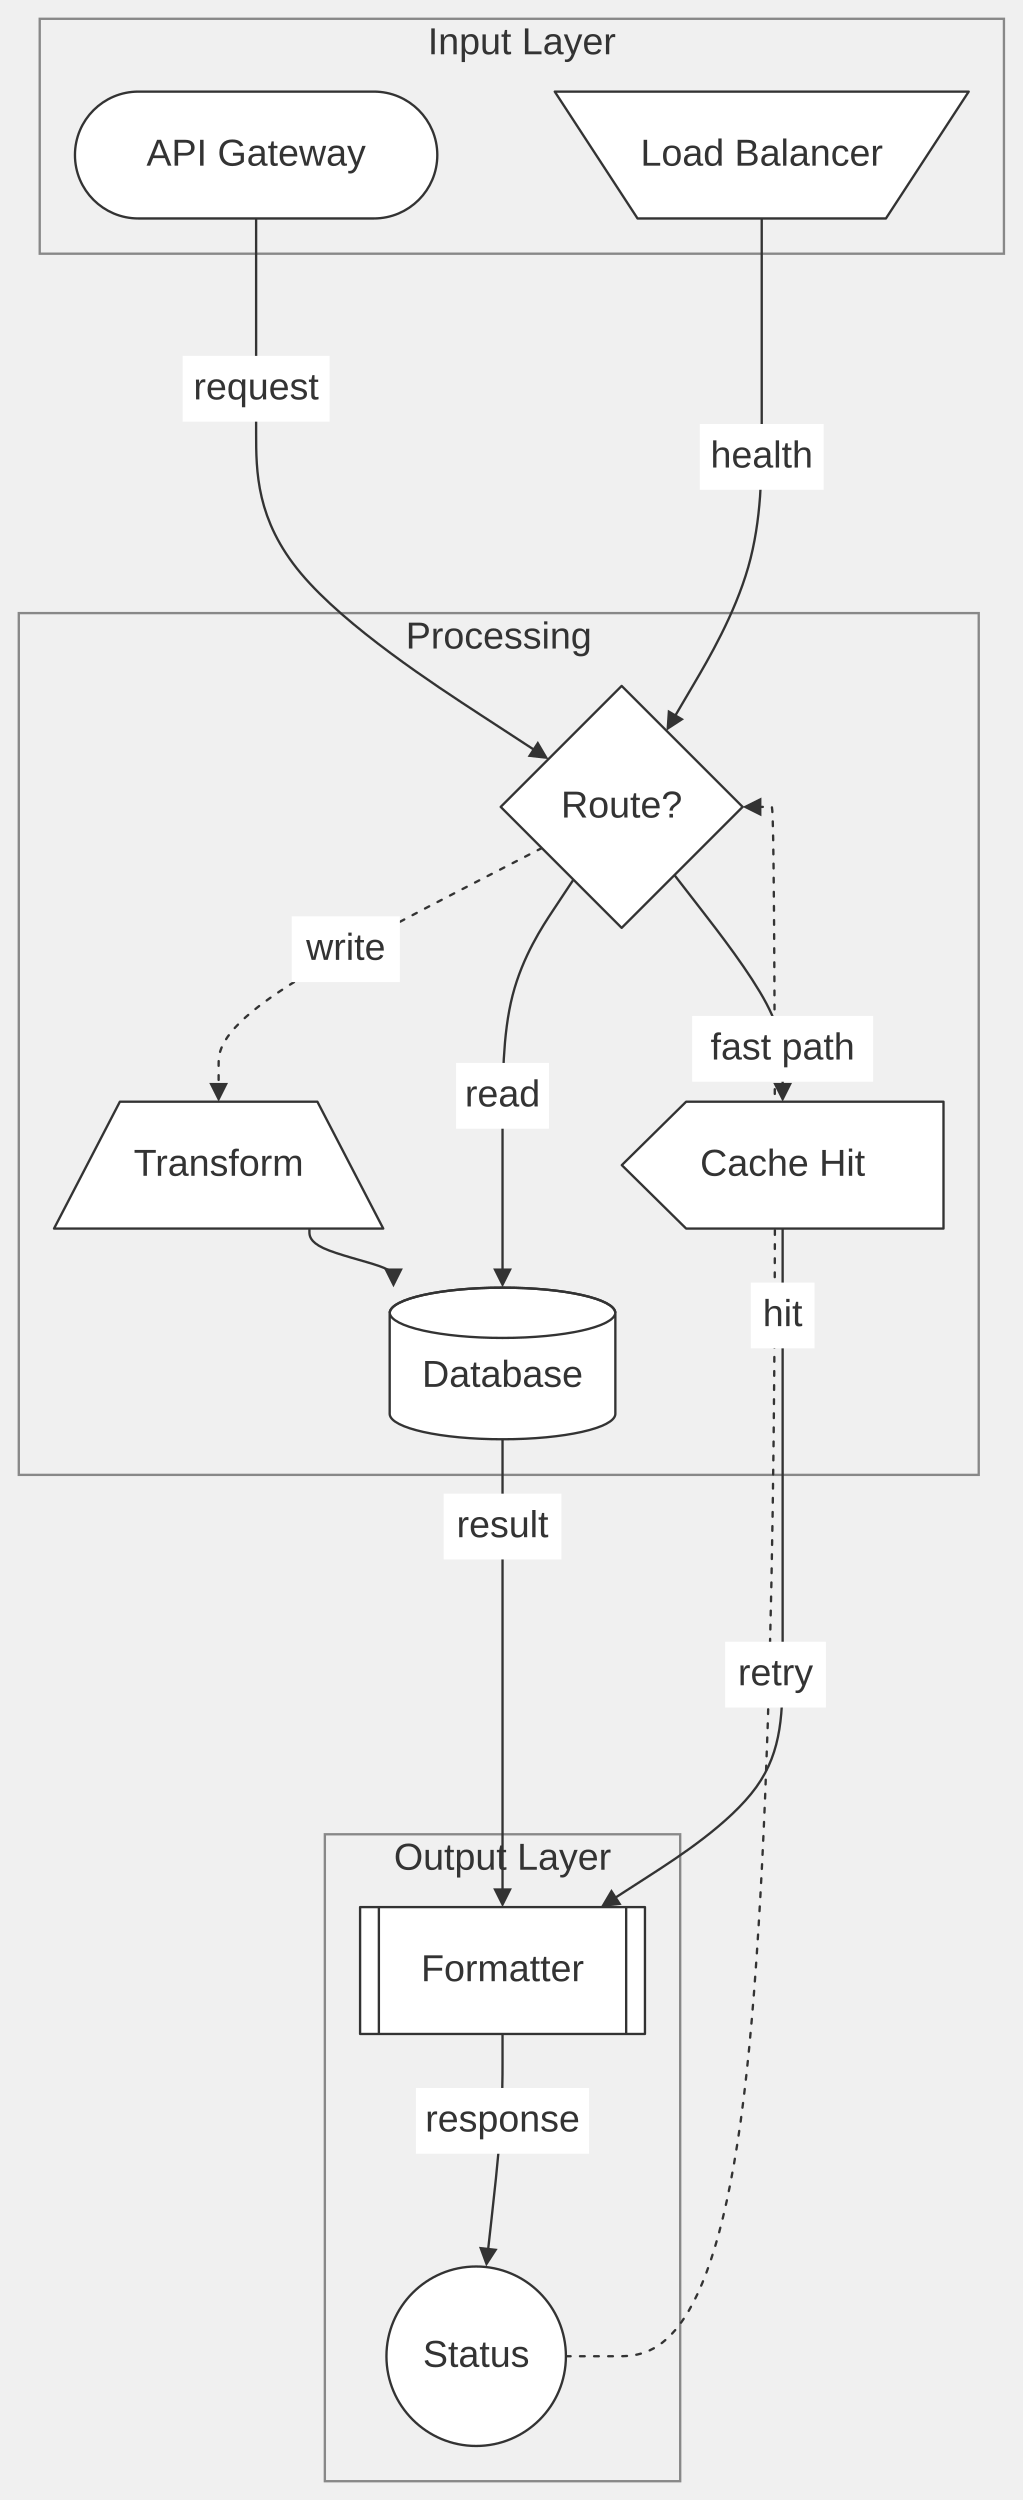
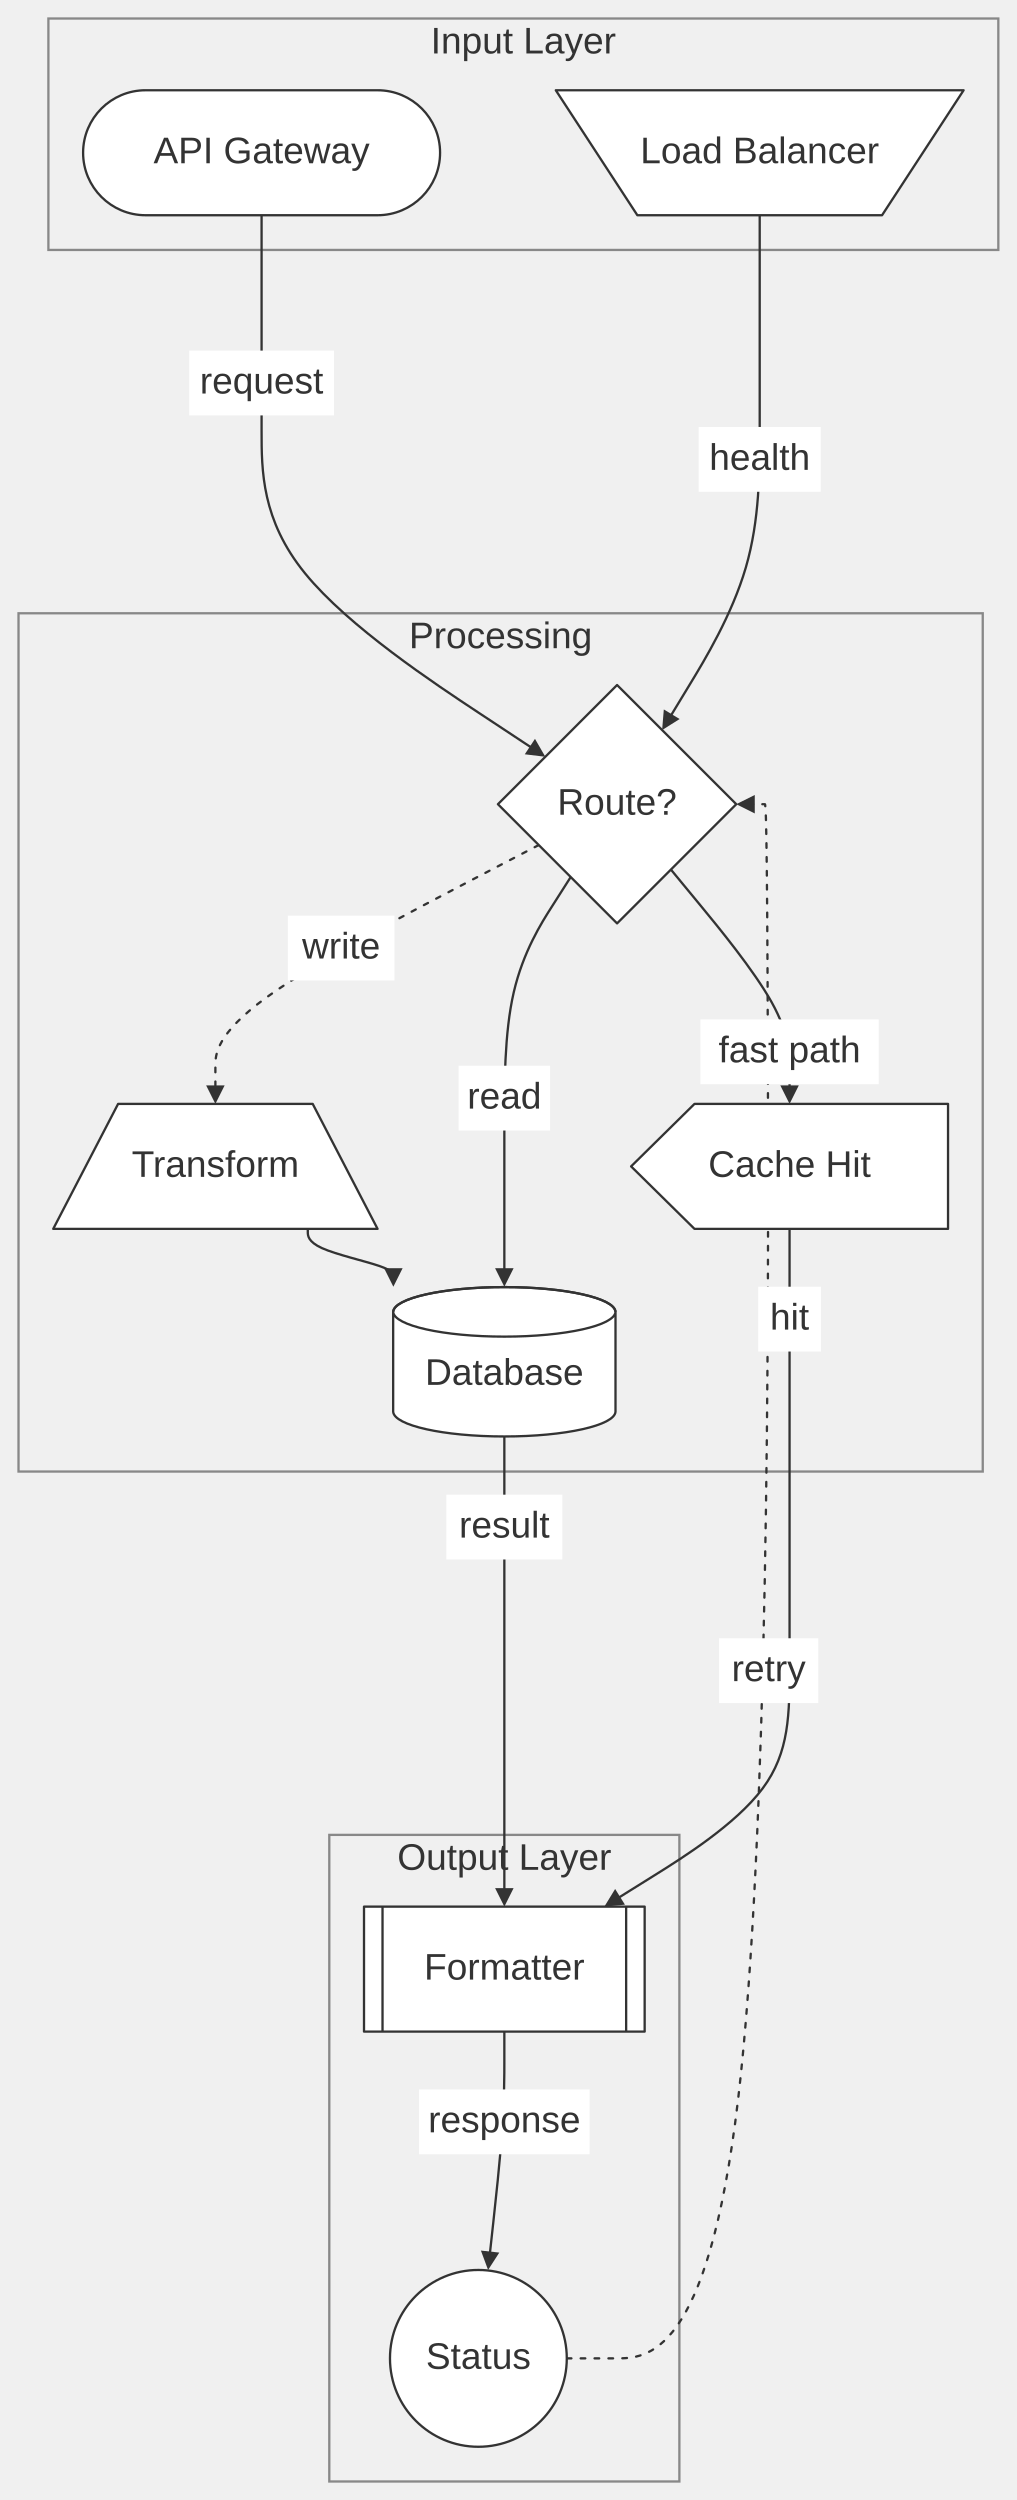
- <svg xmlns="http://www.w3.org/2000/svg" width="100%" viewBox="0 0 435.38 1064.26" style="max-width: 435.38px; background-color: transparent;" font-family="&quot;trebuchet ms&quot;, verdana, arial, sans-serif" font-size="16.00">
+ <svg xmlns="http://www.w3.org/2000/svg" width="100%" viewBox="0 0 439.38 1080.26" style="max-width: 439.38px; background-color: transparent;" font-family="&quot;trebuchet ms&quot;, verdana, arial, sans-serif" font-size="16.00">
  <defs>
    <marker id="arrowhead" viewBox="0 0 10.00 10.00" refX="5.00" refY="5.00" markerWidth="8.00" markerHeight="8.00" orient="auto-start-reverse" markerUnits="userSpaceOnUse">
      <path d="M 0 0 L 10.00 5.00 L 0 10.00 z" fill="#333" />
    </marker>
  </defs>
  <g transform="translate(-20.00,-19.00)">
    <g class="clusters">
-       <rect class="subgraph" x="36.91" y="27.00" width="410.47" height="100.00" fill="none" stroke="#888" stroke-width="1.00" />
-       <text x="242.14" y="31.00" text-anchor="middle" dominant-baseline="hanging" fill="#333">Input Layer</text>
-       <rect class="subgraph" x="158.29" y="799.86" width="151.27" height="275.40" fill="none" stroke="#888" stroke-width="1.00" />
-       <text x="233.93" y="803.86" text-anchor="middle" dominant-baseline="hanging" fill="#333">Output Layer</text>
-       <rect class="subgraph" x="28.00" y="280.00" width="408.65" height="366.86" fill="none" stroke="#888" stroke-width="1.00" />
-       <text x="232.32" y="284.00" text-anchor="middle" dominant-baseline="hanging" fill="#333">Processing</text>
+       <rect class="subgraph" x="40.91" y="27.00" width="410.47" height="100.00" fill="none" stroke="#888" stroke-width="1.00" />
+       <text x="246.14" y="31.00" text-anchor="middle" dominant-baseline="hanging" fill="#333">Input Layer</text>
+       <rect class="subgraph" x="162.29" y="811.86" width="151.27" height="279.40" fill="none" stroke="#888" stroke-width="1.00" />
+       <text x="237.93" y="815.86" text-anchor="middle" dominant-baseline="hanging" fill="#333">Output Layer</text>
+       <rect class="subgraph" x="28.00" y="284.00" width="416.65" height="370.86" fill="none" stroke="#888" stroke-width="1.00" />
+       <text x="236.32" y="288.00" text-anchor="middle" dominant-baseline="hanging" fill="#333">Processing</text>
    </g>
    <g class="edgePaths">
-       <path d="M129.03,112.00 L129.03,120.00 L129.03,127.00 C129.03,134.00 129.03,148.00 129.03,161.17 C129.03,174.33 129.03,186.67 129.03,203.17 C129.03,219.67 129.03,240.33 148.10,263.10 C167.16,285.87 205.29,310.74 224.36,323.18 L243.42,335.61 L250.13,339.98" stroke="#333" stroke-width="1.00" fill="none" stroke-linecap="round" stroke-linejoin="round" marker-end="url(#arrowhead)" />
-       <path d="M344.27,112.00 L344.27,120.00 L344.27,127.00 C344.27,134.00 344.27,148.00 344.27,161.17 C344.27,174.33 344.27,186.67 344.27,203.17 C344.27,219.67 344.27,240.33 338.52,260.45 C332.77,280.57 321.28,300.14 315.53,309.93 L309.78,319.71 L305.73,326.61" stroke="#333" stroke-width="1.00" fill="none" stroke-linecap="round" stroke-linejoin="round" marker-end="url(#arrowhead)" />
-       <path d="M264.11,393.47 L259.69,400.13 L255.40,406.61 C251.10,413.09 242.51,426.04 238.22,442.69 C233.93,459.33 233.93,479.67 233.93,499.00 C233.93,518.33 233.93,536.67 233.93,545.83 L233.93,555.00 L233.93,563.00" stroke="#333" stroke-width="1.00" fill="none" stroke-linecap="round" stroke-linejoin="round" marker-end="url(#arrowhead)" />
-       <path d="M307.12,391.52 L312.02,397.85 L318.88,406.71 C325.74,415.57 339.46,433.28 346.32,446.31 C353.17,459.33 353.17,467.67 353.17,471.83 L353.17,476.00 L353.17,484.00" stroke="#333" stroke-width="1.00" fill="none" stroke-linecap="round" stroke-linejoin="round" marker-end="url(#arrowhead)" />
-       <path d="M250.67,380.02 L243.56,383.69 L221.81,394.91 C200.07,406.13 156.57,428.56 134.82,443.95 C113.07,459.33 113.07,467.67 113.07,471.83 L113.07,476.00 L113.07,484.00" stroke="#333" stroke-width="1.00" fill="none" stroke-linecap="round" stroke-linejoin="round" stroke-dasharray="2.00,4.00" marker-end="url(#arrowhead)" />
-       <path d="M151.72,542.00 L151.72,543.39 C151.72,544.78 151.72,547.55 157.68,550.33 C163.65,553.11 175.58,555.89 181.54,558.00 C187.50,560.11 187.50,561.55 187.50,562.28 L187.50,563.00" stroke="#333" stroke-width="1.00" fill="none" stroke-linecap="round" stroke-linejoin="round" marker-end="url(#arrowhead)" />
-       <path d="M233.93,631.86 L233.93,639.86 L233.93,644.70 C233.93,649.53 233.93,659.20 233.93,682.70 C233.93,706.20 233.93,743.53 233.93,768.53 C233.93,793.53 233.93,806.20 233.93,812.53 L233.93,818.86 L233.93,826.86" stroke="#333" stroke-width="1.00" fill="none" stroke-linecap="round" stroke-linejoin="round" marker-end="url(#arrowhead)" />
-       <path d="M353.17,542.00 L353.17,550.00 L353.17,554.83 C353.17,559.67 353.17,569.33 353.17,587.14 C353.17,604.95 353.17,630.91 353.17,656.22 C353.17,681.53 353.17,706.20 353.17,726.86 C353.17,747.53 353.17,764.20 341.95,779.78 C330.72,795.36 308.27,809.86 297.05,817.11 L285.82,824.35 L279.10,828.69" stroke="#333" stroke-width="1.00" fill="none" stroke-linecap="round" stroke-linejoin="round" marker-end="url(#arrowhead)" />
-       <path d="M233.93,884.86 L233.93,892.86 L233.93,897.70 C233.93,902.53 233.93,912.20 232.99,925.38 C232.06,938.55 230.19,955.25 229.25,963.59 L228.32,971.94 L227.43,979.89" stroke="#333" stroke-width="1.00" fill="none" stroke-linecap="round" stroke-linejoin="round" marker-end="url(#arrowhead)" />
-       <path d="M260.91,1022.06 L268.91,1022.06 L282.45,1022.06 C295.99,1022.06 323.07,1022.06 336.60,912.14 C350.14,802.21 350.14,582.35 349.81,472.43 C349.48,362.50 348.81,362.50 348.48,362.50 L348.14,362.50 L340.14,362.50" stroke="#333" stroke-width="1.00" fill="none" stroke-linecap="round" stroke-linejoin="round" stroke-dasharray="2.00,4.00" marker-end="url(#arrowhead)" />
+       <path d="M133.03,112.00 L133.03,120.00 L133.03,127.00 C133.03,134.00 133.03,148.00 133.03,161.50 C133.03,175.00 133.03,188.00 133.03,205.17 C133.03,222.33 133.03,243.67 151.80,266.73 C170.56,289.80 208.09,314.60 226.86,327.00 L245.62,339.39 L252.30,343.80" stroke="#333" stroke-width="1.00" fill="none" stroke-linecap="round" stroke-linejoin="round" marker-end="url(#arrowhead)" />
+       <path d="M348.27,112.00 L348.27,120.00 L348.27,127.00 C348.27,134.00 348.27,148.00 348.27,161.50 C348.27,175.00 348.27,188.00 348.27,205.17 C348.27,222.33 348.27,243.67 342.28,264.20 C336.29,284.73 324.31,304.47 318.32,314.33 L312.33,324.20 L308.18,331.04" stroke="#333" stroke-width="1.00" fill="none" stroke-linecap="round" stroke-linejoin="round" marker-end="url(#arrowhead)" />
+       <path d="M266.61,397.96 L262.31,404.71 L258.25,411.09 C254.18,417.47 246.05,430.24 241.99,447.78 C237.93,465.33 237.93,487.67 237.93,507.67 C237.93,527.67 237.93,545.33 237.93,554.17 L237.93,563.00 L237.93,571.00" stroke="#333" stroke-width="1.00" fill="none" stroke-linecap="round" stroke-linejoin="round" marker-end="url(#arrowhead)" />
+       <path d="M309.90,394.74 L314.99,400.92 L322.69,410.26 C330.38,419.61 345.78,438.30 353.48,452.15 C361.17,466.00 361.17,475.00 361.17,479.50 L361.17,484.00 L361.17,492.00" stroke="#333" stroke-width="1.00" fill="none" stroke-linecap="round" stroke-linejoin="round" marker-end="url(#arrowhead)" />
+       <path d="M252.79,384.15 L245.70,387.85 L223.60,399.37 C201.49,410.90 157.28,433.95 135.18,449.97 C113.07,466.00 113.07,475.00 113.07,479.50 L113.07,484.00 L113.07,492.00" stroke="#333" stroke-width="1.00" fill="none" stroke-linecap="round" stroke-linejoin="round" stroke-dasharray="2.00,4.00" marker-end="url(#arrowhead)" />
+       <path d="M153.00,550.00 L153.00,551.39 C153.00,552.78 153.00,555.55 159.16,558.33 C165.32,561.11 177.64,563.89 183.81,566.00 C189.97,568.11 189.97,569.55 189.97,570.28 L189.97,571.00" stroke="#333" stroke-width="1.00" fill="none" stroke-linecap="round" stroke-linejoin="round" marker-end="url(#arrowhead)" />
+       <path d="M237.93,639.86 L237.93,647.86 L237.93,653.03 C237.93,658.20 237.93,668.53 237.93,692.70 C237.93,716.86 237.93,754.86 237.93,780.20 C237.93,805.53 237.93,818.20 237.93,824.53 L237.93,830.86 L237.93,838.86" stroke="#333" stroke-width="1.00" fill="none" stroke-linecap="round" stroke-linejoin="round" marker-end="url(#arrowhead)" />
+       <path d="M361.17,550.00 L361.17,558.00 L361.17,563.17 C361.17,568.33 361.17,578.67 361.17,596.48 C361.17,614.29 361.17,639.57 361.17,665.22 C361.17,690.86 361.17,716.86 361.17,738.20 C361.17,759.53 361.17,776.20 349.53,791.80 C337.89,807.41 314.60,821.96 302.96,829.23 L291.32,836.50 L284.53,840.74" stroke="#333" stroke-width="1.00" fill="none" stroke-linecap="round" stroke-linejoin="round" marker-end="url(#arrowhead)" />
+       <path d="M237.93,896.86 L237.93,904.86 L237.93,910.03 C237.93,915.20 237.93,925.53 236.97,939.37 C236.02,953.22 234.11,970.58 233.16,979.26 L232.21,987.93 L231.34,995.89" stroke="#333" stroke-width="1.00" fill="none" stroke-linecap="round" stroke-linejoin="round" marker-end="url(#arrowhead)" />
+       <path d="M264.91,1038.06 L272.91,1038.06 L286.11,1038.06 C299.32,1038.06 325.73,1038.06 338.94,926.14 C352.14,814.21 352.14,590.35 351.81,478.43 C351.48,366.50 350.81,366.50 350.48,366.50 L350.14,366.50 L342.14,366.50" stroke="#333" stroke-width="1.00" fill="none" stroke-linecap="round" stroke-linejoin="round" stroke-dasharray="2.00,4.00" marker-end="url(#arrowhead)" />
    </g>
    <g class="nodes">
-       <rect x="51.91" y="58.00" width="154.25" height="54.00" rx="27.00" ry="27.00" fill="white" stroke="#333" stroke-width="1.00" stroke-linejoin="round" />
-       <text x="129.03" y="85.00" text-anchor="middle" dominant-baseline="middle" fill="#333">API Gateway</text>
-       <polygon points="256.16,58.00 432.38,58.00 397.14,112.00 291.40,112.00" fill="white" stroke="#333" stroke-width="1.00" stroke-linejoin="round" />
-       <text x="344.27" y="85.00" text-anchor="middle" dominant-baseline="middle" fill="#333">Load Balancer</text>
-       <polygon points="284.64,311.00 336.14,362.50 284.64,414.00 233.15,362.50" fill="white" stroke="#333" stroke-width="1.00" stroke-linejoin="round" />
-       <text x="284.64" y="362.50" text-anchor="middle" dominant-baseline="middle" fill="#333">Route?</text>
-       <polygon points="71.03,488.00 155.12,488.00 183.15,542.00 43.00,542.00" fill="white" stroke="#333" stroke-width="1.00" stroke-linejoin="round" />
-       <text x="113.07" y="515.00" text-anchor="middle" dominant-baseline="middle" fill="#333">Transform</text>
-       <path d="M185.89,577.86 A48.04,10.86 0 0,0 281.96,577.86 A48.04,10.86 0 0,0 185.89,577.86 L185.89,621.00 A48.04,10.86 0 0,0 281.96,621.00 L281.96,577.86" fill="white" stroke="#333" stroke-width="1.00" stroke-linejoin="round" />
-       <path d="M185.89,577.86 A48.04,10.86 0 0,1 281.96,577.86" fill="none" stroke="#333" stroke-width="1.00" />
-       <text x="233.93" y="604.86" text-anchor="middle" dominant-baseline="middle" fill="#333">Database</text>
-       <polygon points="312.09,488.00 421.65,488.00 421.65,542.00 312.09,542.00 284.70,515.00" fill="white" stroke="#333" stroke-width="1.00" stroke-linejoin="round" />
-       <text x="353.17" y="515.00" text-anchor="middle" dominant-baseline="middle" fill="#333">Cache Hit</text>
-       <ellipse cx="222.71" cy="1022.06" rx="38.20" ry="38.20" fill="white" stroke="#333" stroke-width="1.00" stroke-linejoin="round" />
-       <text x="222.71" y="1022.06" text-anchor="middle" dominant-baseline="middle" fill="#333">Status</text>
-       <rect x="173.29" y="830.86" width="121.27" height="54.00" fill="white" stroke="#333" stroke-width="1.00" stroke-linejoin="round" />
-       <line x1="181.29" y1="830.86" x2="181.29" y2="884.86" stroke="#333" stroke-width="1.00" />
-       <line x1="286.56" y1="830.86" x2="286.56" y2="884.86" stroke="#333" stroke-width="1.00" />
-       <text x="233.93" y="857.86" text-anchor="middle" dominant-baseline="middle" fill="#333">Formatter</text>
+       <rect x="55.91" y="58.00" width="154.25" height="54.00" rx="27.00" ry="27.00" fill="white" stroke="#333" stroke-width="1.00" stroke-linejoin="round" />
+       <text x="133.03" y="85.00" text-anchor="middle" dominant-baseline="middle" fill="#333">API Gateway</text>
+       <polygon points="260.16,58.00 436.38,58.00 401.14,112.00 295.40,112.00" fill="white" stroke="#333" stroke-width="1.00" stroke-linejoin="round" />
+       <text x="348.27" y="85.00" text-anchor="middle" dominant-baseline="middle" fill="#333">Load Balancer</text>
+       <polygon points="286.64,315.00 338.14,366.50 286.64,418.00 235.15,366.50" fill="white" stroke="#333" stroke-width="1.00" stroke-linejoin="round" />
+       <text x="286.64" y="366.50" text-anchor="middle" dominant-baseline="middle" fill="#333">Route?</text>
+       <polygon points="71.03,496.00 155.12,496.00 183.15,550.00 43.00,550.00" fill="white" stroke="#333" stroke-width="1.00" stroke-linejoin="round" />
+       <text x="113.07" y="523.00" text-anchor="middle" dominant-baseline="middle" fill="#333">Transform</text>
+       <path d="M189.89,585.86 A48.04,10.86 0 0,0 285.96,585.86 A48.04,10.86 0 0,0 189.89,585.86 L189.89,629.00 A48.04,10.86 0 0,0 285.96,629.00 L285.96,585.86" fill="white" stroke="#333" stroke-width="1.00" stroke-linejoin="round" />
+       <path d="M189.89,585.86 A48.04,10.86 0 0,1 285.96,585.86" fill="none" stroke="#333" stroke-width="1.00" />
+       <text x="237.93" y="612.86" text-anchor="middle" dominant-baseline="middle" fill="#333">Database</text>
+       <polygon points="320.09,496.00 429.65,496.00 429.65,550.00 320.09,550.00 292.70,523.00" fill="white" stroke="#333" stroke-width="1.00" stroke-linejoin="round" />
+       <text x="361.17" y="523.00" text-anchor="middle" dominant-baseline="middle" fill="#333">Cache Hit</text>
+       <ellipse cx="226.71" cy="1038.06" rx="38.20" ry="38.20" fill="white" stroke="#333" stroke-width="1.00" stroke-linejoin="round" />
+       <text x="226.71" y="1038.06" text-anchor="middle" dominant-baseline="middle" fill="#333">Status</text>
+       <rect x="177.29" y="842.86" width="121.27" height="54.00" fill="white" stroke="#333" stroke-width="1.00" stroke-linejoin="round" />
+       <line x1="185.29" y1="842.86" x2="185.29" y2="896.86" stroke="#333" stroke-width="1.00" />
+       <line x1="290.56" y1="842.86" x2="290.56" y2="896.86" stroke="#333" stroke-width="1.00" />
+       <text x="237.93" y="869.86" text-anchor="middle" dominant-baseline="middle" fill="#333">Formatter</text>
    </g>
    <g class="edgeLabels">
-       <rect x="97.75" y="170.50" width="62.57" height="28.00" fill="white" />
-       <text x="129.03" y="184.50" text-anchor="middle" dominant-baseline="middle" fill="#333">request</text>
-       <rect x="317.90" y="199.50" width="52.73" height="28.00" fill="white" />
-       <text x="344.27" y="213.50" text-anchor="middle" dominant-baseline="middle" fill="#333">health</text>
-       <rect x="214.15" y="471.50" width="39.55" height="28.00" fill="white" />
-       <text x="233.93" y="485.50" text-anchor="middle" dominant-baseline="middle" fill="#333">read</text>
-       <rect x="314.65" y="451.50" width="77.04" height="28.00" fill="white" />
-       <text x="353.17" y="465.50" text-anchor="middle" dominant-baseline="middle" fill="#333">fast path</text>
-       <rect x="144.18" y="409.08" width="46.05" height="28.00" fill="white" />
-       <text x="167.21" y="423.08" text-anchor="middle" dominant-baseline="middle" fill="#333">write</text>
-       <rect x="208.86" y="654.86" width="50.13" height="28.00" fill="white" />
-       <text x="233.93" y="668.86" text-anchor="middle" dominant-baseline="middle" fill="#333">result</text>
-       <rect x="339.62" y="565.00" width="27.12" height="28.00" fill="white" />
-       <text x="353.17" y="579.00" text-anchor="middle" dominant-baseline="middle" fill="#333">hit</text>
-       <rect x="197.07" y="907.86" width="73.70" height="28.00" fill="white" />
-       <text x="233.93" y="921.86" text-anchor="middle" dominant-baseline="middle" fill="#333">response</text>
-       <rect x="328.70" y="717.90" width="42.89" height="28.00" fill="white" />
-       <text x="350.14" y="731.90" text-anchor="middle" dominant-baseline="middle" fill="#333">retry</text>
+       <rect x="101.75" y="170.50" width="62.57" height="28.00" fill="white" />
+       <text x="133.03" y="184.50" text-anchor="middle" dominant-baseline="middle" fill="#333">request</text>
+       <rect x="321.90" y="203.50" width="52.73" height="28.00" fill="white" />
+       <text x="348.27" y="217.50" text-anchor="middle" dominant-baseline="middle" fill="#333">health</text>
+       <rect x="218.15" y="479.50" width="39.55" height="28.00" fill="white" />
+       <text x="237.93" y="493.50" text-anchor="middle" dominant-baseline="middle" fill="#333">read</text>
+       <rect x="322.65" y="459.50" width="77.04" height="28.00" fill="white" />
+       <text x="361.17" y="473.50" text-anchor="middle" dominant-baseline="middle" fill="#333">fast path</text>
+       <rect x="144.39" y="414.66" width="46.05" height="28.00" fill="white" />
+       <text x="167.42" y="428.66" text-anchor="middle" dominant-baseline="middle" fill="#333">write</text>
+       <rect x="212.86" y="664.86" width="50.13" height="28.00" fill="white" />
+       <text x="237.93" y="678.86" text-anchor="middle" dominant-baseline="middle" fill="#333">result</text>
+       <rect x="347.62" y="575.00" width="27.12" height="28.00" fill="white" />
+       <text x="361.17" y="589.00" text-anchor="middle" dominant-baseline="middle" fill="#333">hit</text>
+       <rect x="201.07" y="921.86" width="73.70" height="28.00" fill="white" />
+       <text x="237.93" y="935.86" text-anchor="middle" dominant-baseline="middle" fill="#333">response</text>
+       <rect x="330.70" y="726.90" width="42.89" height="28.00" fill="white" />
+       <text x="352.14" y="740.90" text-anchor="middle" dominant-baseline="middle" fill="#333">retry</text>
    </g>
  </g>
</svg>
